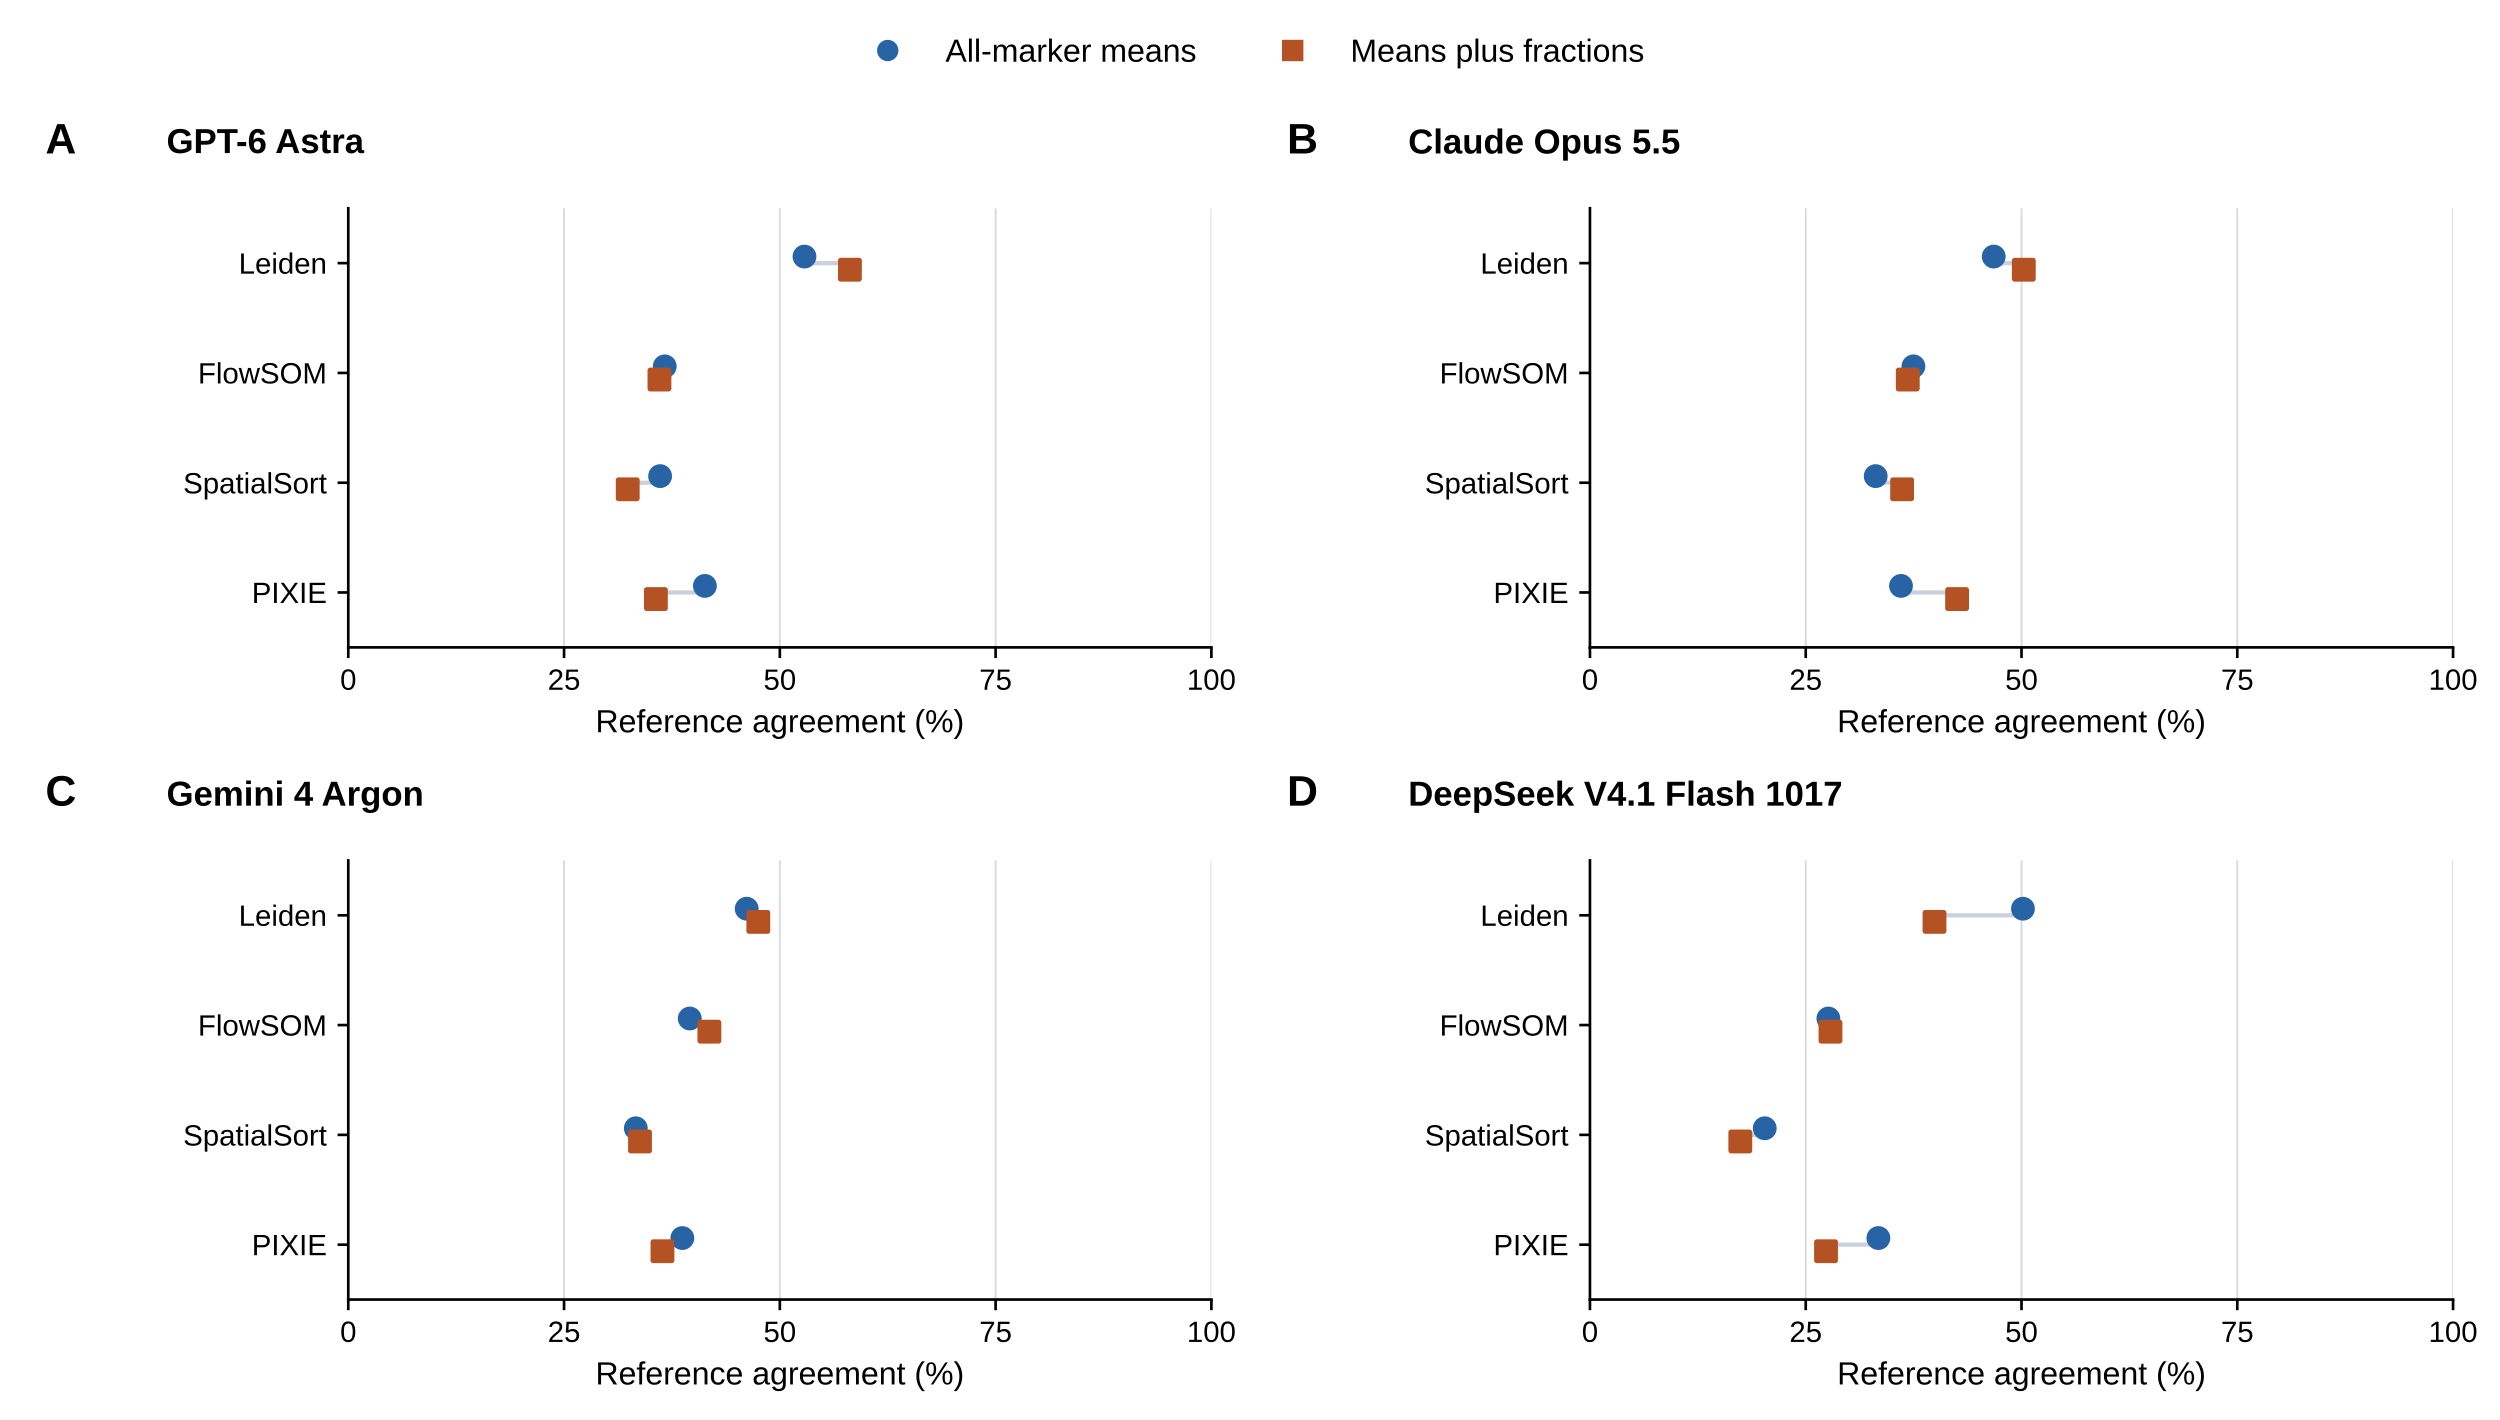
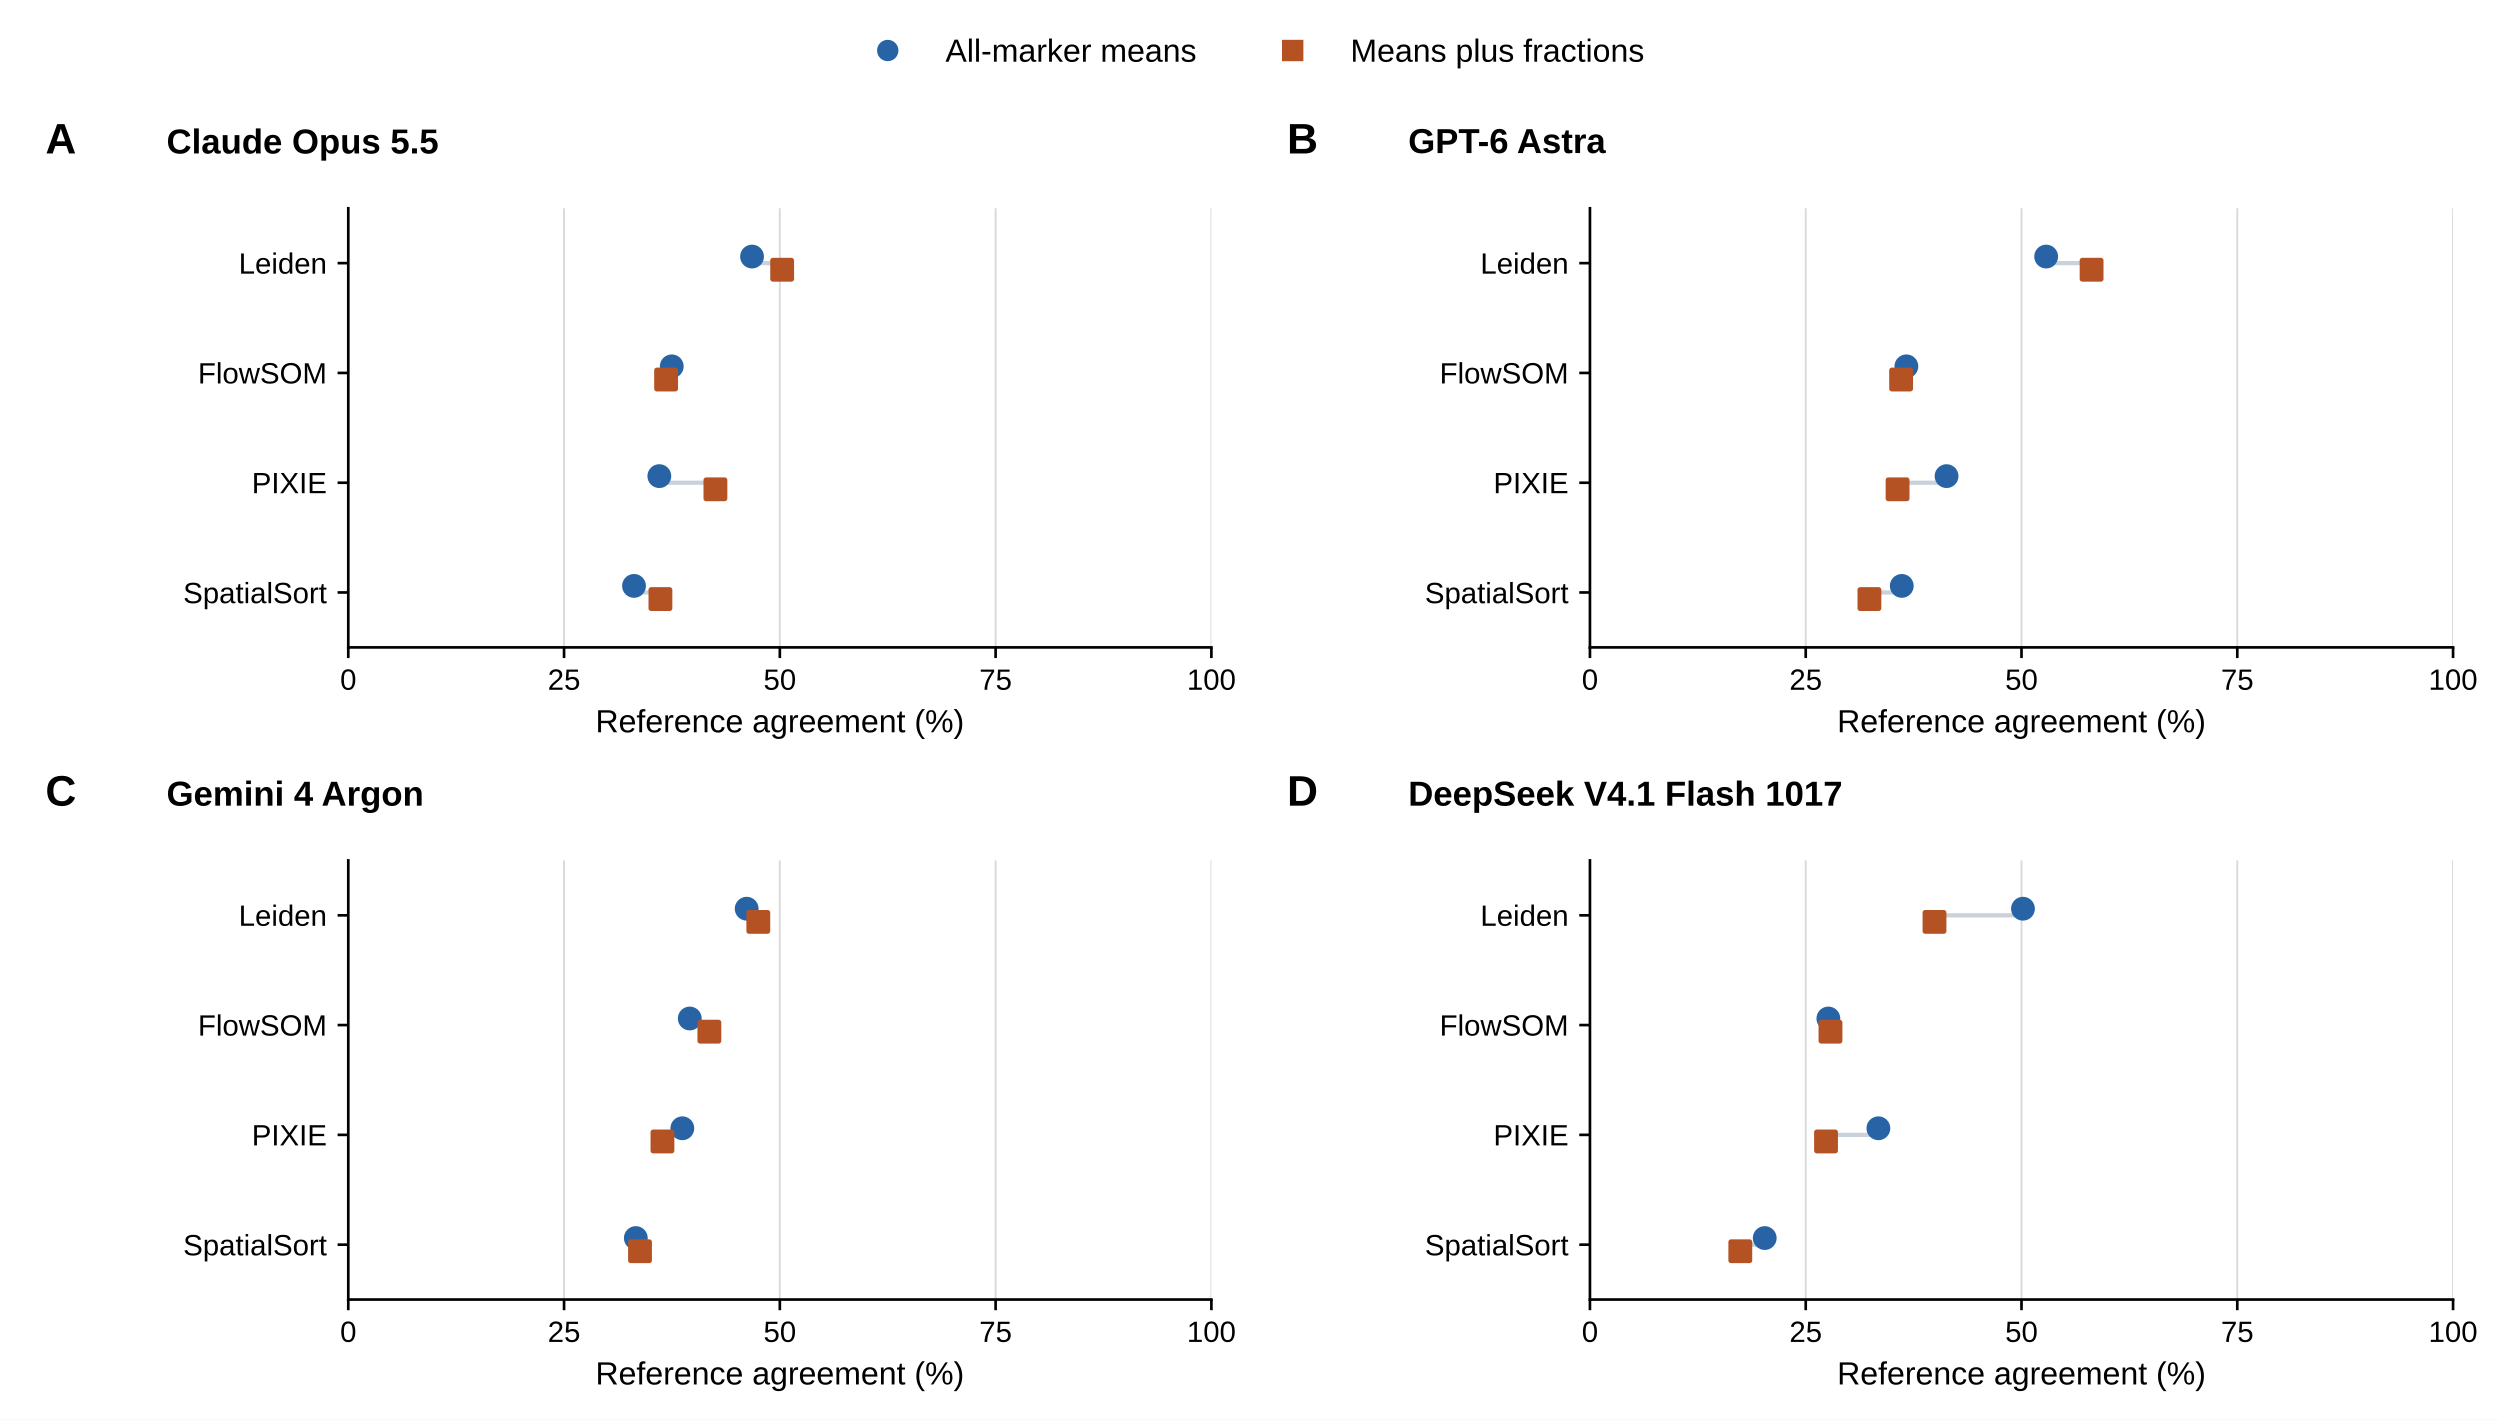
<svg xmlns="http://www.w3.org/2000/svg" xmlns:xlink="http://www.w3.org/1999/xlink" width="468pt" height="265.759pt" viewBox="0 0 468 265.759" version="1.1">
  <defs>
    <style type="text/css">*{stroke-linejoin: round; stroke-linecap: butt}</style>
  </defs>
  <g id="figure_1">
    <g id="patch_1">
      <path d="M 0 265.759  L 468 265.759  L 468 0  L 0 0  z " style="fill: #ffffff" />
    </g>
    <g id="axes_1">
      <g id="patch_2">
        <path d="M 65.197 121.191  L 226.772 121.191  L 226.772 38.986  L 65.197 38.986  z " style="fill: #ffffff" />
      </g>
      <g id="matplotlib.axis_1">
        <g id="xtick_1">
          <g id="line2d_1">
            <path d="M 65.197 121.191  L 65.197 38.986  " clip-path="url(#p08406dff45)" style="fill: none; stroke: #d9d9d9; stroke-width: 0.35; stroke-linecap: square" />
          </g>
          <g id="line2d_2">
            <defs>
              <path id="me28803f079" d="M 0 0  L 0 2  " style="stroke: #000000; stroke-width: 0.5" />
            </defs>
            <g>
              <use xlink:href="#me28803f079" x="65.197" y="121.191" style="stroke: #000000; stroke-width: 0.5" />
            </g>
          </g>
          <g id="text_1">
            <text style="font-size: 5.5px; font-family: 'Arial', 'Liberation Sans', 'DejaVu Sans', sans-serif; text-anchor: middle" x="65.197" y="129.127" transform="rotate(-0 65.19685 129.1273)">0</text>
          </g>
        </g>
        <g id="xtick_2">
          <g id="line2d_3">
            <path d="M 105.591 121.191  L 105.591 38.986  " clip-path="url(#p08406dff45)" style="fill: none; stroke: #d9d9d9; stroke-width: 0.35; stroke-linecap: square" />
          </g>
          <g id="line2d_4">
            <g>
              <use xlink:href="#me28803f079" x="105.591" y="121.191" style="stroke: #000000; stroke-width: 0.5" />
            </g>
          </g>
          <g id="text_2">
            <text style="font-size: 5.5px; font-family: 'Arial', 'Liberation Sans', 'DejaVu Sans', sans-serif; text-anchor: middle" x="105.591" y="129.127" transform="rotate(-0 105.5906 129.1273)">25</text>
          </g>
        </g>
        <g id="xtick_3">
          <g id="line2d_5">
            <path d="M 145.984 121.191  L 145.984 38.986  " clip-path="url(#p08406dff45)" style="fill: none; stroke: #d9d9d9; stroke-width: 0.35; stroke-linecap: square" />
          </g>
          <g id="line2d_6">
            <g>
              <use xlink:href="#me28803f079" x="145.984" y="121.191" style="stroke: #000000; stroke-width: 0.5" />
            </g>
          </g>
          <g id="text_3">
            <text style="font-size: 5.5px; font-family: 'Arial', 'Liberation Sans', 'DejaVu Sans', sans-serif; text-anchor: middle" x="145.984" y="129.127" transform="rotate(-0 145.9843 129.1273)">50</text>
          </g>
        </g>
        <g id="xtick_4">
          <g id="line2d_7">
            <path d="M 186.378 121.191  L 186.378 38.986  " clip-path="url(#p08406dff45)" style="fill: none; stroke: #d9d9d9; stroke-width: 0.35; stroke-linecap: square" />
          </g>
          <g id="line2d_8">
            <g>
              <use xlink:href="#me28803f079" x="186.378" y="121.191" style="stroke: #000000; stroke-width: 0.5" />
            </g>
          </g>
          <g id="text_4">
            <text style="font-size: 5.5px; font-family: 'Arial', 'Liberation Sans', 'DejaVu Sans', sans-serif; text-anchor: middle" x="186.378" y="129.127" transform="rotate(-0 186.378 129.1273)">75</text>
          </g>
        </g>
        <g id="xtick_5">
          <g id="line2d_9">
            <path d="M 226.772 121.191  L 226.772 38.986  " clip-path="url(#p08406dff45)" style="fill: none; stroke: #d9d9d9; stroke-width: 0.35; stroke-linecap: square" />
          </g>
          <g id="line2d_10">
            <g>
              <use xlink:href="#me28803f079" x="226.772" y="121.191" style="stroke: #000000; stroke-width: 0.5" />
            </g>
          </g>
          <g id="text_5">
            <text style="font-size: 5.5px; font-family: 'Arial', 'Liberation Sans', 'DejaVu Sans', sans-serif; text-anchor: middle" x="226.772" y="129.127" transform="rotate(-0 226.7717 129.1273)">100</text>
          </g>
        </g>
        <g id="text_6">
          <text style="font-size: 6px; font-family: 'Arial', 'Liberation Sans', 'DejaVu Sans', sans-serif; text-anchor: middle" x="145.984" y="137.088" transform="rotate(-0 145.9843 137.0883)">Reference agreement (%)</text>
        </g>
      </g>
      <g id="matplotlib.axis_2">
        <g id="ytick_1">
          <g id="line2d_11">
            <defs>
              <path id="m3e0531e842" d="M 0 0  L -2 0  " style="stroke: #000000; stroke-width: 0.5" />
            </defs>
            <g>
              <use xlink:href="#m3e0531e842" x="65.197" y="49.261" style="stroke: #000000; stroke-width: 0.5" />
            </g>
          </g>
          <g id="text_7">
            <text style="font-size: 5.5px; font-family: 'Arial', 'Liberation Sans', 'DejaVu Sans', sans-serif; text-anchor: end" x="61.197" y="51.23" transform="rotate(-0 61.19685 51.22982)">Leiden</text>
          </g>
        </g>
        <g id="ytick_2">
          <g id="line2d_12">
            <g>
              <use xlink:href="#m3e0531e842" x="65.197" y="69.813" style="stroke: #000000; stroke-width: 0.5" />
            </g>
          </g>
          <g id="text_8">
            <text style="font-size: 5.5px; font-family: 'Arial', 'Liberation Sans', 'DejaVu Sans', sans-serif; text-anchor: end" x="61.197" y="71.781" transform="rotate(-0 61.19685 71.781)">FlowSOM</text>
          </g>
        </g>
        <g id="ytick_3">
          <g id="line2d_13">
            <g>
              <use xlink:href="#m3e0531e842" x="65.197" y="90.364" style="stroke: #000000; stroke-width: 0.5" />
            </g>
          </g>
          <g id="text_9">
-             <text style="font-size: 5.5px; font-family: 'Arial', 'Liberation Sans', 'DejaVu Sans', sans-serif; text-anchor: end" x="61.197" y="92.366" transform="rotate(-0 61.19685 92.36569)">SpatialSort</text>
+             <text style="font-size: 5.5px; font-family: 'Arial', 'Liberation Sans', 'DejaVu Sans', sans-serif; text-anchor: end" x="61.197" y="92.332" transform="rotate(-0 61.19685 92.33218)">PIXIE</text>
          </g>
        </g>
        <g id="ytick_4">
          <g id="line2d_14">
            <g>
              <use xlink:href="#m3e0531e842" x="65.197" y="110.915" style="stroke: #000000; stroke-width: 0.5" />
            </g>
          </g>
          <g id="text_10">
-             <text style="font-size: 5.5px; font-family: 'Arial', 'Liberation Sans', 'DejaVu Sans', sans-serif; text-anchor: end" x="61.197" y="112.883" transform="rotate(-0 61.19685 112.8834)">PIXIE</text>
+             <text style="font-size: 5.5px; font-family: 'Arial', 'Liberation Sans', 'DejaVu Sans', sans-serif; text-anchor: end" x="61.197" y="112.917" transform="rotate(-0 61.19685 112.9169)">SpatialSort</text>
          </g>
        </g>
      </g>
      <g id="line2d_15">
-         <path d="M 150.599 49.261  L 159.104 49.261  " clip-path="url(#p08406dff45)" style="fill: none; stroke: #c9d2da; stroke-width: 0.8; stroke-linecap: square" />
+         <path d="M 140.784 49.261  L 146.417 49.261  " clip-path="url(#p08406dff45)" style="fill: none; stroke: #c9d2da; stroke-width: 0.8; stroke-linecap: square" />
      </g>
      <g id="line2d_16">
-         <path d="M 124.435 69.813  L 123.449 69.813  " clip-path="url(#p08406dff45)" style="fill: none; stroke: #c9d2da; stroke-width: 0.8; stroke-linecap: square" />
+         <path d="M 125.752 69.813  L 124.693 69.813  " clip-path="url(#p08406dff45)" style="fill: none; stroke: #c9d2da; stroke-width: 0.8; stroke-linecap: square" />
      </g>
      <g id="line2d_17">
-         <path d="M 123.572 90.364  L 117.512 90.364  " clip-path="url(#p08406dff45)" style="fill: none; stroke: #c9d2da; stroke-width: 0.8; stroke-linecap: square" />
+         <path d="M 123.427 90.364  L 133.925 90.364  " clip-path="url(#p08406dff45)" style="fill: none; stroke: #c9d2da; stroke-width: 0.8; stroke-linecap: square" />
      </g>
      <g id="line2d_18">
-         <path d="M 131.956 110.915  L 122.783 110.915  " clip-path="url(#p08406dff45)" style="fill: none; stroke: #c9d2da; stroke-width: 0.8; stroke-linecap: square" />
+         <path d="M 118.688 110.915  L 123.632 110.915  " clip-path="url(#p08406dff45)" style="fill: none; stroke: #c9d2da; stroke-width: 0.8; stroke-linecap: square" />
      </g>
      <g id="PathCollection_1">
        <defs>
          <path id="m60e4c827ab" d="M 0 1.732  C 0.459 1.732 0.9 1.55 1.225 1.225  C 1.55 0.9 1.732 0.459 1.732 0  C 1.732 -0.459 1.55 -0.9 1.225 -1.225  C 0.9 -1.55 0.459 -1.732 0 -1.732  C -0.459 -1.732 -0.9 -1.55 -1.225 -1.225  C -1.55 -0.9 -1.732 -0.459 -1.732 0  C -1.732 0.459 -1.55 0.9 -1.225 1.225  C -0.9 1.55 -0.459 1.732 0 1.732  z " style="stroke: #2864a5" />
        </defs>
        <g clip-path="url(#p08406dff45)">
-           <use xlink:href="#m60e4c827ab" x="150.599" y="48.028" style="fill: #2864a5; stroke: #2864a5" />
-           <use xlink:href="#m60e4c827ab" x="124.435" y="68.58" style="fill: #2864a5; stroke: #2864a5" />
-           <use xlink:href="#m60e4c827ab" x="123.572" y="89.131" style="fill: #2864a5; stroke: #2864a5" />
-           <use xlink:href="#m60e4c827ab" x="131.956" y="109.682" style="fill: #2864a5; stroke: #2864a5" />
+           <use xlink:href="#m60e4c827ab" x="140.784" y="48.028" style="fill: #2864a5; stroke: #2864a5" />
+           <use xlink:href="#m60e4c827ab" x="125.752" y="68.58" style="fill: #2864a5; stroke: #2864a5" />
+           <use xlink:href="#m60e4c827ab" x="123.427" y="89.131" style="fill: #2864a5; stroke: #2864a5" />
+           <use xlink:href="#m60e4c827ab" x="118.688" y="109.682" style="fill: #2864a5; stroke: #2864a5" />
        </g>
      </g>
      <g id="PathCollection_2">
        <defs>
          <path id="me66d0b2a91" d="M -1.732 1.732  L 1.732 1.732  L 1.732 -1.732  L -1.732 -1.732  z " style="stroke: #b55224" />
        </defs>
        <g clip-path="url(#p08406dff45)">
-           <use xlink:href="#me66d0b2a91" x="159.104" y="50.494" style="fill: #b55224; stroke: #b55224" />
-           <use xlink:href="#me66d0b2a91" x="123.449" y="71.046" style="fill: #b55224; stroke: #b55224" />
-           <use xlink:href="#me66d0b2a91" x="117.512" y="91.597" style="fill: #b55224; stroke: #b55224" />
-           <use xlink:href="#me66d0b2a91" x="122.783" y="112.148" style="fill: #b55224; stroke: #b55224" />
+           <use xlink:href="#me66d0b2a91" x="146.417" y="50.494" style="fill: #b55224; stroke: #b55224" />
+           <use xlink:href="#me66d0b2a91" x="124.693" y="71.046" style="fill: #b55224; stroke: #b55224" />
+           <use xlink:href="#me66d0b2a91" x="133.925" y="91.597" style="fill: #b55224; stroke: #b55224" />
+           <use xlink:href="#me66d0b2a91" x="123.632" y="112.148" style="fill: #b55224; stroke: #b55224" />
        </g>
      </g>
      <g id="patch_3">
        <path d="M 65.197 121.191  L 65.197 38.986  " style="fill: none; stroke: #000000; stroke-width: 0.5; stroke-linejoin: miter; stroke-linecap: square" />
      </g>
      <g id="patch_4">
        <path d="M 65.197 121.191  L 226.772 121.191  " style="fill: none; stroke: #000000; stroke-width: 0.5; stroke-linejoin: miter; stroke-linecap: square" />
      </g>
    </g>
    <g id="axes_2">
      <g id="patch_5">
        <path d="M 297.638 121.191  L 459.213 121.191  L 459.213 38.986  L 297.638 38.986  z " style="fill: #ffffff" />
      </g>
      <g id="matplotlib.axis_3">
        <g id="xtick_6">
          <g id="line2d_19">
            <path d="M 297.638 121.191  L 297.638 38.986  " clip-path="url(#p1a75ef0820)" style="fill: none; stroke: #d9d9d9; stroke-width: 0.35; stroke-linecap: square" />
          </g>
          <g id="line2d_20">
            <g>
              <use xlink:href="#me28803f079" x="297.638" y="121.191" style="stroke: #000000; stroke-width: 0.5" />
            </g>
          </g>
          <g id="text_11">
            <text style="font-size: 5.5px; font-family: 'Arial', 'Liberation Sans', 'DejaVu Sans', sans-serif; text-anchor: middle" x="297.638" y="129.127" transform="rotate(-0 297.6378 129.1273)">0</text>
          </g>
        </g>
        <g id="xtick_7">
          <g id="line2d_21">
            <path d="M 338.031 121.191  L 338.031 38.986  " clip-path="url(#p1a75ef0820)" style="fill: none; stroke: #d9d9d9; stroke-width: 0.35; stroke-linecap: square" />
          </g>
          <g id="line2d_22">
            <g>
              <use xlink:href="#me28803f079" x="338.031" y="121.191" style="stroke: #000000; stroke-width: 0.5" />
            </g>
          </g>
          <g id="text_12">
            <text style="font-size: 5.5px; font-family: 'Arial', 'Liberation Sans', 'DejaVu Sans', sans-serif; text-anchor: middle" x="338.031" y="129.127" transform="rotate(-0 338.0315 129.1273)">25</text>
          </g>
        </g>
        <g id="xtick_8">
          <g id="line2d_23">
            <path d="M 378.425 121.191  L 378.425 38.986  " clip-path="url(#p1a75ef0820)" style="fill: none; stroke: #d9d9d9; stroke-width: 0.35; stroke-linecap: square" />
          </g>
          <g id="line2d_24">
            <g>
              <use xlink:href="#me28803f079" x="378.425" y="121.191" style="stroke: #000000; stroke-width: 0.5" />
            </g>
          </g>
          <g id="text_13">
            <text style="font-size: 5.5px; font-family: 'Arial', 'Liberation Sans', 'DejaVu Sans', sans-serif; text-anchor: middle" x="378.425" y="129.127" transform="rotate(-0 378.4252 129.1273)">50</text>
          </g>
        </g>
        <g id="xtick_9">
          <g id="line2d_25">
            <path d="M 418.819 121.191  L 418.819 38.986  " clip-path="url(#p1a75ef0820)" style="fill: none; stroke: #d9d9d9; stroke-width: 0.35; stroke-linecap: square" />
          </g>
          <g id="line2d_26">
            <g>
              <use xlink:href="#me28803f079" x="418.819" y="121.191" style="stroke: #000000; stroke-width: 0.5" />
            </g>
          </g>
          <g id="text_14">
            <text style="font-size: 5.5px; font-family: 'Arial', 'Liberation Sans', 'DejaVu Sans', sans-serif; text-anchor: middle" x="418.819" y="129.127" transform="rotate(-0 418.8189 129.1273)">75</text>
          </g>
        </g>
        <g id="xtick_10">
          <g id="line2d_27">
            <path d="M 459.213 121.191  L 459.213 38.986  " clip-path="url(#p1a75ef0820)" style="fill: none; stroke: #d9d9d9; stroke-width: 0.35; stroke-linecap: square" />
          </g>
          <g id="line2d_28">
            <g>
              <use xlink:href="#me28803f079" x="459.213" y="121.191" style="stroke: #000000; stroke-width: 0.5" />
            </g>
          </g>
          <g id="text_15">
            <text style="font-size: 5.5px; font-family: 'Arial', 'Liberation Sans', 'DejaVu Sans', sans-serif; text-anchor: middle" x="459.213" y="129.127" transform="rotate(-0 459.2126 129.1273)">100</text>
          </g>
        </g>
        <g id="text_16">
          <text style="font-size: 6px; font-family: 'Arial', 'Liberation Sans', 'DejaVu Sans', sans-serif; text-anchor: middle" x="378.425" y="137.088" transform="rotate(-0 378.4252 137.0883)">Reference agreement (%)</text>
        </g>
      </g>
      <g id="matplotlib.axis_4">
        <g id="ytick_5">
          <g id="line2d_29">
            <g>
              <use xlink:href="#m3e0531e842" x="297.638" y="49.261" style="stroke: #000000; stroke-width: 0.5" />
            </g>
          </g>
          <g id="text_17">
            <text style="font-size: 5.5px; font-family: 'Arial', 'Liberation Sans', 'DejaVu Sans', sans-serif; text-anchor: end" x="293.638" y="51.23" transform="rotate(-0 293.6378 51.22982)">Leiden</text>
          </g>
        </g>
        <g id="ytick_6">
          <g id="line2d_30">
            <g>
              <use xlink:href="#m3e0531e842" x="297.638" y="69.813" style="stroke: #000000; stroke-width: 0.5" />
            </g>
          </g>
          <g id="text_18">
            <text style="font-size: 5.5px; font-family: 'Arial', 'Liberation Sans', 'DejaVu Sans', sans-serif; text-anchor: end" x="293.638" y="71.781" transform="rotate(-0 293.6378 71.781)">FlowSOM</text>
          </g>
        </g>
        <g id="ytick_7">
          <g id="line2d_31">
            <g>
              <use xlink:href="#m3e0531e842" x="297.638" y="90.364" style="stroke: #000000; stroke-width: 0.5" />
            </g>
          </g>
          <g id="text_19">
-             <text style="font-size: 5.5px; font-family: 'Arial', 'Liberation Sans', 'DejaVu Sans', sans-serif; text-anchor: end" x="293.638" y="92.366" transform="rotate(-0 293.6378 92.36569)">SpatialSort</text>
+             <text style="font-size: 5.5px; font-family: 'Arial', 'Liberation Sans', 'DejaVu Sans', sans-serif; text-anchor: end" x="293.638" y="92.332" transform="rotate(-0 293.6378 92.33218)">PIXIE</text>
          </g>
        </g>
        <g id="ytick_8">
          <g id="line2d_32">
            <g>
              <use xlink:href="#m3e0531e842" x="297.638" y="110.915" style="stroke: #000000; stroke-width: 0.5" />
            </g>
          </g>
          <g id="text_20">
-             <text style="font-size: 5.5px; font-family: 'Arial', 'Liberation Sans', 'DejaVu Sans', sans-serif; text-anchor: end" x="293.638" y="112.883" transform="rotate(-0 293.6378 112.8834)">PIXIE</text>
+             <text style="font-size: 5.5px; font-family: 'Arial', 'Liberation Sans', 'DejaVu Sans', sans-serif; text-anchor: end" x="293.638" y="112.917" transform="rotate(-0 293.6378 112.9169)">SpatialSort</text>
          </g>
        </g>
      </g>
      <g id="line2d_33">
-         <path d="M 373.225 49.261  L 378.858 49.261  " clip-path="url(#p1a75ef0820)" style="fill: none; stroke: #c9d2da; stroke-width: 0.8; stroke-linecap: square" />
+         <path d="M 383.04 49.261  L 391.545 49.261  " clip-path="url(#p1a75ef0820)" style="fill: none; stroke: #c9d2da; stroke-width: 0.8; stroke-linecap: square" />
      </g>
      <g id="line2d_34">
-         <path d="M 358.193 69.813  L 357.134 69.813  " clip-path="url(#p1a75ef0820)" style="fill: none; stroke: #c9d2da; stroke-width: 0.8; stroke-linecap: square" />
+         <path d="M 356.876 69.813  L 355.89 69.813  " clip-path="url(#p1a75ef0820)" style="fill: none; stroke: #c9d2da; stroke-width: 0.8; stroke-linecap: square" />
      </g>
      <g id="line2d_35">
-         <path d="M 351.129 90.364  L 356.073 90.364  " clip-path="url(#p1a75ef0820)" style="fill: none; stroke: #c9d2da; stroke-width: 0.8; stroke-linecap: square" />
+         <path d="M 364.397 90.364  L 355.224 90.364  " clip-path="url(#p1a75ef0820)" style="fill: none; stroke: #c9d2da; stroke-width: 0.8; stroke-linecap: square" />
      </g>
      <g id="line2d_36">
-         <path d="M 355.868 110.915  L 366.366 110.915  " clip-path="url(#p1a75ef0820)" style="fill: none; stroke: #c9d2da; stroke-width: 0.8; stroke-linecap: square" />
+         <path d="M 356.013 110.915  L 349.953 110.915  " clip-path="url(#p1a75ef0820)" style="fill: none; stroke: #c9d2da; stroke-width: 0.8; stroke-linecap: square" />
      </g>
      <g id="PathCollection_3">
        <g clip-path="url(#p1a75ef0820)">
-           <use xlink:href="#m60e4c827ab" x="373.225" y="48.028" style="fill: #2864a5; stroke: #2864a5" />
-           <use xlink:href="#m60e4c827ab" x="358.193" y="68.58" style="fill: #2864a5; stroke: #2864a5" />
-           <use xlink:href="#m60e4c827ab" x="351.129" y="89.131" style="fill: #2864a5; stroke: #2864a5" />
-           <use xlink:href="#m60e4c827ab" x="355.868" y="109.682" style="fill: #2864a5; stroke: #2864a5" />
+           <use xlink:href="#m60e4c827ab" x="383.04" y="48.028" style="fill: #2864a5; stroke: #2864a5" />
+           <use xlink:href="#m60e4c827ab" x="356.876" y="68.58" style="fill: #2864a5; stroke: #2864a5" />
+           <use xlink:href="#m60e4c827ab" x="364.397" y="89.131" style="fill: #2864a5; stroke: #2864a5" />
+           <use xlink:href="#m60e4c827ab" x="356.013" y="109.682" style="fill: #2864a5; stroke: #2864a5" />
        </g>
      </g>
      <g id="PathCollection_4">
        <g clip-path="url(#p1a75ef0820)">
-           <use xlink:href="#me66d0b2a91" x="378.858" y="50.494" style="fill: #b55224; stroke: #b55224" />
-           <use xlink:href="#me66d0b2a91" x="357.134" y="71.046" style="fill: #b55224; stroke: #b55224" />
-           <use xlink:href="#me66d0b2a91" x="356.073" y="91.597" style="fill: #b55224; stroke: #b55224" />
-           <use xlink:href="#me66d0b2a91" x="366.366" y="112.148" style="fill: #b55224; stroke: #b55224" />
+           <use xlink:href="#me66d0b2a91" x="391.545" y="50.494" style="fill: #b55224; stroke: #b55224" />
+           <use xlink:href="#me66d0b2a91" x="355.89" y="71.046" style="fill: #b55224; stroke: #b55224" />
+           <use xlink:href="#me66d0b2a91" x="355.224" y="91.597" style="fill: #b55224; stroke: #b55224" />
+           <use xlink:href="#me66d0b2a91" x="349.953" y="112.148" style="fill: #b55224; stroke: #b55224" />
        </g>
      </g>
      <g id="patch_6">
        <path d="M 297.638 121.191  L 297.638 38.986  " style="fill: none; stroke: #000000; stroke-width: 0.5; stroke-linejoin: miter; stroke-linecap: square" />
      </g>
      <g id="patch_7">
        <path d="M 297.638 121.191  L 459.213 121.191  " style="fill: none; stroke: #000000; stroke-width: 0.5; stroke-linejoin: miter; stroke-linecap: square" />
      </g>
    </g>
    <g id="axes_3">
      <g id="patch_8">
        <path d="M 65.197 243.274  L 226.772 243.274  L 226.772 161.069  L 65.197 161.069  z " style="fill: #ffffff" />
      </g>
      <g id="matplotlib.axis_5">
        <g id="xtick_11">
          <g id="line2d_37">
            <path d="M 65.197 243.274  L 65.197 161.069  " clip-path="url(#p41fba1d2f9)" style="fill: none; stroke: #d9d9d9; stroke-width: 0.35; stroke-linecap: square" />
          </g>
          <g id="line2d_38">
            <g>
              <use xlink:href="#me28803f079" x="65.197" y="243.274" style="stroke: #000000; stroke-width: 0.5" />
            </g>
          </g>
          <g id="text_21">
            <text style="font-size: 5.5px; font-family: 'Arial', 'Liberation Sans', 'DejaVu Sans', sans-serif; text-anchor: middle" x="65.197" y="251.211" transform="rotate(-0 65.19685 251.2108)">0</text>
          </g>
        </g>
        <g id="xtick_12">
          <g id="line2d_39">
            <path d="M 105.591 243.274  L 105.591 161.069  " clip-path="url(#p41fba1d2f9)" style="fill: none; stroke: #d9d9d9; stroke-width: 0.35; stroke-linecap: square" />
          </g>
          <g id="line2d_40">
            <g>
              <use xlink:href="#me28803f079" x="105.591" y="243.274" style="stroke: #000000; stroke-width: 0.5" />
            </g>
          </g>
          <g id="text_22">
            <text style="font-size: 5.5px; font-family: 'Arial', 'Liberation Sans', 'DejaVu Sans', sans-serif; text-anchor: middle" x="105.591" y="251.211" transform="rotate(-0 105.5906 251.2108)">25</text>
          </g>
        </g>
        <g id="xtick_13">
          <g id="line2d_41">
            <path d="M 145.984 243.274  L 145.984 161.069  " clip-path="url(#p41fba1d2f9)" style="fill: none; stroke: #d9d9d9; stroke-width: 0.35; stroke-linecap: square" />
          </g>
          <g id="line2d_42">
            <g>
              <use xlink:href="#me28803f079" x="145.984" y="243.274" style="stroke: #000000; stroke-width: 0.5" />
            </g>
          </g>
          <g id="text_23">
            <text style="font-size: 5.5px; font-family: 'Arial', 'Liberation Sans', 'DejaVu Sans', sans-serif; text-anchor: middle" x="145.984" y="251.211" transform="rotate(-0 145.9843 251.2108)">50</text>
          </g>
        </g>
        <g id="xtick_14">
          <g id="line2d_43">
            <path d="M 186.378 243.274  L 186.378 161.069  " clip-path="url(#p41fba1d2f9)" style="fill: none; stroke: #d9d9d9; stroke-width: 0.35; stroke-linecap: square" />
          </g>
          <g id="line2d_44">
            <g>
              <use xlink:href="#me28803f079" x="186.378" y="243.274" style="stroke: #000000; stroke-width: 0.5" />
            </g>
          </g>
          <g id="text_24">
            <text style="font-size: 5.5px; font-family: 'Arial', 'Liberation Sans', 'DejaVu Sans', sans-serif; text-anchor: middle" x="186.378" y="251.211" transform="rotate(-0 186.378 251.2108)">75</text>
          </g>
        </g>
        <g id="xtick_15">
          <g id="line2d_45">
            <path d="M 226.772 243.274  L 226.772 161.069  " clip-path="url(#p41fba1d2f9)" style="fill: none; stroke: #d9d9d9; stroke-width: 0.35; stroke-linecap: square" />
          </g>
          <g id="line2d_46">
            <g>
              <use xlink:href="#me28803f079" x="226.772" y="243.274" style="stroke: #000000; stroke-width: 0.5" />
            </g>
          </g>
          <g id="text_25">
            <text style="font-size: 5.5px; font-family: 'Arial', 'Liberation Sans', 'DejaVu Sans', sans-serif; text-anchor: middle" x="226.772" y="251.211" transform="rotate(-0 226.7717 251.2108)">100</text>
          </g>
        </g>
        <g id="text_26">
          <text style="font-size: 6px; font-family: 'Arial', 'Liberation Sans', 'DejaVu Sans', sans-serif; text-anchor: middle" x="145.984" y="259.172" transform="rotate(-0 145.9843 259.1718)">Reference agreement (%)</text>
        </g>
      </g>
      <g id="matplotlib.axis_6">
        <g id="ytick_9">
          <g id="line2d_47">
            <g>
              <use xlink:href="#m3e0531e842" x="65.197" y="171.345" style="stroke: #000000; stroke-width: 0.5" />
            </g>
          </g>
          <g id="text_27">
            <text style="font-size: 5.5px; font-family: 'Arial', 'Liberation Sans', 'DejaVu Sans', sans-serif; text-anchor: end" x="61.197" y="173.313" transform="rotate(-0 61.19685 173.3133)">Leiden</text>
          </g>
        </g>
        <g id="ytick_10">
          <g id="line2d_48">
            <g>
              <use xlink:href="#m3e0531e842" x="65.197" y="191.896" style="stroke: #000000; stroke-width: 0.5" />
            </g>
          </g>
          <g id="text_28">
            <text style="font-size: 5.5px; font-family: 'Arial', 'Liberation Sans', 'DejaVu Sans', sans-serif; text-anchor: end" x="61.197" y="193.864" transform="rotate(-0 61.19685 193.8645)">FlowSOM</text>
          </g>
        </g>
        <g id="ytick_11">
          <g id="line2d_49">
            <g>
              <use xlink:href="#m3e0531e842" x="65.197" y="212.447" style="stroke: #000000; stroke-width: 0.5" />
            </g>
          </g>
          <g id="text_29">
-             <text style="font-size: 5.5px; font-family: 'Arial', 'Liberation Sans', 'DejaVu Sans', sans-serif; text-anchor: end" x="61.197" y="214.449" transform="rotate(-0 61.19685 214.4492)">SpatialSort</text>
+             <text style="font-size: 5.5px; font-family: 'Arial', 'Liberation Sans', 'DejaVu Sans', sans-serif; text-anchor: end" x="61.197" y="214.416" transform="rotate(-0 61.19685 214.4157)">PIXIE</text>
          </g>
        </g>
        <g id="ytick_12">
          <g id="line2d_50">
            <g>
              <use xlink:href="#m3e0531e842" x="65.197" y="232.998" style="stroke: #000000; stroke-width: 0.5" />
            </g>
          </g>
          <g id="text_30">
-             <text style="font-size: 5.5px; font-family: 'Arial', 'Liberation Sans', 'DejaVu Sans', sans-serif; text-anchor: end" x="61.197" y="234.967" transform="rotate(-0 61.19685 234.9668)">PIXIE</text>
+             <text style="font-size: 5.5px; font-family: 'Arial', 'Liberation Sans', 'DejaVu Sans', sans-serif; text-anchor: end" x="61.197" y="235" transform="rotate(-0 61.19685 235.0003)">SpatialSort</text>
          </g>
        </g>
      </g>
      <g id="line2d_51">
        <path d="M 139.778 171.345  L 141.955 171.345  " clip-path="url(#p41fba1d2f9)" style="fill: none; stroke: #c9d2da; stroke-width: 0.8; stroke-linecap: square" />
      </g>
      <g id="line2d_52">
        <path d="M 129.124 191.896  L 132.795 191.896  " clip-path="url(#p41fba1d2f9)" style="fill: none; stroke: #c9d2da; stroke-width: 0.8; stroke-linecap: square" />
      </g>
      <g id="line2d_53">
-         <path d="M 119.024 212.447  L 119.81 212.447  " clip-path="url(#p41fba1d2f9)" style="fill: none; stroke: #c9d2da; stroke-width: 0.8; stroke-linecap: square" />
+         <path d="M 127.733 212.447  L 124.011 212.447  " clip-path="url(#p41fba1d2f9)" style="fill: none; stroke: #c9d2da; stroke-width: 0.8; stroke-linecap: square" />
      </g>
      <g id="line2d_54">
-         <path d="M 127.733 232.998  L 124.011 232.998  " clip-path="url(#p41fba1d2f9)" style="fill: none; stroke: #c9d2da; stroke-width: 0.8; stroke-linecap: square" />
+         <path d="M 119.024 232.998  L 119.81 232.998  " clip-path="url(#p41fba1d2f9)" style="fill: none; stroke: #c9d2da; stroke-width: 0.8; stroke-linecap: square" />
      </g>
      <g id="PathCollection_5">
        <g clip-path="url(#p41fba1d2f9)">
          <use xlink:href="#m60e4c827ab" x="139.778" y="170.112" style="fill: #2864a5; stroke: #2864a5" />
          <use xlink:href="#m60e4c827ab" x="129.124" y="190.663" style="fill: #2864a5; stroke: #2864a5" />
-           <use xlink:href="#m60e4c827ab" x="119.024" y="211.214" style="fill: #2864a5; stroke: #2864a5" />
-           <use xlink:href="#m60e4c827ab" x="127.733" y="231.765" style="fill: #2864a5; stroke: #2864a5" />
+           <use xlink:href="#m60e4c827ab" x="127.733" y="211.214" style="fill: #2864a5; stroke: #2864a5" />
+           <use xlink:href="#m60e4c827ab" x="119.024" y="231.765" style="fill: #2864a5; stroke: #2864a5" />
        </g>
      </g>
      <g id="PathCollection_6">
        <g clip-path="url(#p41fba1d2f9)">
          <use xlink:href="#me66d0b2a91" x="141.955" y="172.578" style="fill: #b55224; stroke: #b55224" />
          <use xlink:href="#me66d0b2a91" x="132.795" y="193.129" style="fill: #b55224; stroke: #b55224" />
-           <use xlink:href="#me66d0b2a91" x="119.81" y="213.68" style="fill: #b55224; stroke: #b55224" />
-           <use xlink:href="#me66d0b2a91" x="124.011" y="234.232" style="fill: #b55224; stroke: #b55224" />
+           <use xlink:href="#me66d0b2a91" x="124.011" y="213.68" style="fill: #b55224; stroke: #b55224" />
+           <use xlink:href="#me66d0b2a91" x="119.81" y="234.232" style="fill: #b55224; stroke: #b55224" />
        </g>
      </g>
      <g id="patch_9">
        <path d="M 65.197 243.274  L 65.197 161.069  " style="fill: none; stroke: #000000; stroke-width: 0.5; stroke-linejoin: miter; stroke-linecap: square" />
      </g>
      <g id="patch_10">
        <path d="M 65.197 243.274  L 226.772 243.274  " style="fill: none; stroke: #000000; stroke-width: 0.5; stroke-linejoin: miter; stroke-linecap: square" />
      </g>
    </g>
    <g id="axes_4">
      <g id="patch_11">
        <path d="M 297.638 243.274  L 459.213 243.274  L 459.213 161.069  L 297.638 161.069  z " style="fill: #ffffff" />
      </g>
      <g id="matplotlib.axis_7">
        <g id="xtick_16">
          <g id="line2d_55">
            <path d="M 297.638 243.274  L 297.638 161.069  " clip-path="url(#p82deb4166f)" style="fill: none; stroke: #d9d9d9; stroke-width: 0.35; stroke-linecap: square" />
          </g>
          <g id="line2d_56">
            <g>
              <use xlink:href="#me28803f079" x="297.638" y="243.274" style="stroke: #000000; stroke-width: 0.5" />
            </g>
          </g>
          <g id="text_31">
            <text style="font-size: 5.5px; font-family: 'Arial', 'Liberation Sans', 'DejaVu Sans', sans-serif; text-anchor: middle" x="297.638" y="251.211" transform="rotate(-0 297.6378 251.2108)">0</text>
          </g>
        </g>
        <g id="xtick_17">
          <g id="line2d_57">
            <path d="M 338.031 243.274  L 338.031 161.069  " clip-path="url(#p82deb4166f)" style="fill: none; stroke: #d9d9d9; stroke-width: 0.35; stroke-linecap: square" />
          </g>
          <g id="line2d_58">
            <g>
              <use xlink:href="#me28803f079" x="338.031" y="243.274" style="stroke: #000000; stroke-width: 0.5" />
            </g>
          </g>
          <g id="text_32">
            <text style="font-size: 5.5px; font-family: 'Arial', 'Liberation Sans', 'DejaVu Sans', sans-serif; text-anchor: middle" x="338.031" y="251.211" transform="rotate(-0 338.0315 251.2108)">25</text>
          </g>
        </g>
        <g id="xtick_18">
          <g id="line2d_59">
            <path d="M 378.425 243.274  L 378.425 161.069  " clip-path="url(#p82deb4166f)" style="fill: none; stroke: #d9d9d9; stroke-width: 0.35; stroke-linecap: square" />
          </g>
          <g id="line2d_60">
            <g>
              <use xlink:href="#me28803f079" x="378.425" y="243.274" style="stroke: #000000; stroke-width: 0.5" />
            </g>
          </g>
          <g id="text_33">
            <text style="font-size: 5.5px; font-family: 'Arial', 'Liberation Sans', 'DejaVu Sans', sans-serif; text-anchor: middle" x="378.425" y="251.211" transform="rotate(-0 378.4252 251.2108)">50</text>
          </g>
        </g>
        <g id="xtick_19">
          <g id="line2d_61">
            <path d="M 418.819 243.274  L 418.819 161.069  " clip-path="url(#p82deb4166f)" style="fill: none; stroke: #d9d9d9; stroke-width: 0.35; stroke-linecap: square" />
          </g>
          <g id="line2d_62">
            <g>
              <use xlink:href="#me28803f079" x="418.819" y="243.274" style="stroke: #000000; stroke-width: 0.5" />
            </g>
          </g>
          <g id="text_34">
            <text style="font-size: 5.5px; font-family: 'Arial', 'Liberation Sans', 'DejaVu Sans', sans-serif; text-anchor: middle" x="418.819" y="251.211" transform="rotate(-0 418.8189 251.2108)">75</text>
          </g>
        </g>
        <g id="xtick_20">
          <g id="line2d_63">
            <path d="M 459.213 243.274  L 459.213 161.069  " clip-path="url(#p82deb4166f)" style="fill: none; stroke: #d9d9d9; stroke-width: 0.35; stroke-linecap: square" />
          </g>
          <g id="line2d_64">
            <g>
              <use xlink:href="#me28803f079" x="459.213" y="243.274" style="stroke: #000000; stroke-width: 0.5" />
            </g>
          </g>
          <g id="text_35">
            <text style="font-size: 5.5px; font-family: 'Arial', 'Liberation Sans', 'DejaVu Sans', sans-serif; text-anchor: middle" x="459.213" y="251.211" transform="rotate(-0 459.2126 251.2108)">100</text>
          </g>
        </g>
        <g id="text_36">
          <text style="font-size: 6px; font-family: 'Arial', 'Liberation Sans', 'DejaVu Sans', sans-serif; text-anchor: middle" x="378.425" y="259.172" transform="rotate(-0 378.4252 259.1718)">Reference agreement (%)</text>
        </g>
      </g>
      <g id="matplotlib.axis_8">
        <g id="ytick_13">
          <g id="line2d_65">
            <g>
              <use xlink:href="#m3e0531e842" x="297.638" y="171.345" style="stroke: #000000; stroke-width: 0.5" />
            </g>
          </g>
          <g id="text_37">
            <text style="font-size: 5.5px; font-family: 'Arial', 'Liberation Sans', 'DejaVu Sans', sans-serif; text-anchor: end" x="293.638" y="173.313" transform="rotate(-0 293.6378 173.3133)">Leiden</text>
          </g>
        </g>
        <g id="ytick_14">
          <g id="line2d_66">
            <g>
              <use xlink:href="#m3e0531e842" x="297.638" y="191.896" style="stroke: #000000; stroke-width: 0.5" />
            </g>
          </g>
          <g id="text_38">
            <text style="font-size: 5.5px; font-family: 'Arial', 'Liberation Sans', 'DejaVu Sans', sans-serif; text-anchor: end" x="293.638" y="193.864" transform="rotate(-0 293.6378 193.8645)">FlowSOM</text>
          </g>
        </g>
        <g id="ytick_15">
          <g id="line2d_67">
            <g>
              <use xlink:href="#m3e0531e842" x="297.638" y="212.447" style="stroke: #000000; stroke-width: 0.5" />
            </g>
          </g>
          <g id="text_39">
-             <text style="font-size: 5.5px; font-family: 'Arial', 'Liberation Sans', 'DejaVu Sans', sans-serif; text-anchor: end" x="293.638" y="214.449" transform="rotate(-0 293.6378 214.4492)">SpatialSort</text>
+             <text style="font-size: 5.5px; font-family: 'Arial', 'Liberation Sans', 'DejaVu Sans', sans-serif; text-anchor: end" x="293.638" y="214.416" transform="rotate(-0 293.6378 214.4157)">PIXIE</text>
          </g>
        </g>
        <g id="ytick_16">
          <g id="line2d_68">
            <g>
              <use xlink:href="#m3e0531e842" x="297.638" y="232.998" style="stroke: #000000; stroke-width: 0.5" />
            </g>
          </g>
          <g id="text_40">
-             <text style="font-size: 5.5px; font-family: 'Arial', 'Liberation Sans', 'DejaVu Sans', sans-serif; text-anchor: end" x="293.638" y="234.967" transform="rotate(-0 293.6378 234.9668)">PIXIE</text>
+             <text style="font-size: 5.5px; font-family: 'Arial', 'Liberation Sans', 'DejaVu Sans', sans-serif; text-anchor: end" x="293.638" y="235" transform="rotate(-0 293.6378 235.0003)">SpatialSort</text>
          </g>
        </g>
      </g>
      <g id="line2d_69">
        <path d="M 378.699 171.345  L 362.136 171.345  " clip-path="url(#p82deb4166f)" style="fill: none; stroke: #c9d2da; stroke-width: 0.8; stroke-linecap: square" />
      </g>
      <g id="line2d_70">
        <path d="M 342.27 191.896  L 342.665 191.896  " clip-path="url(#p82deb4166f)" style="fill: none; stroke: #c9d2da; stroke-width: 0.8; stroke-linecap: square" />
      </g>
      <g id="line2d_71">
-         <path d="M 330.357 212.447  L 325.785 212.447  " clip-path="url(#p82deb4166f)" style="fill: none; stroke: #c9d2da; stroke-width: 0.8; stroke-linecap: square" />
+         <path d="M 351.634 212.447  L 341.832 212.447  " clip-path="url(#p82deb4166f)" style="fill: none; stroke: #c9d2da; stroke-width: 0.8; stroke-linecap: square" />
      </g>
      <g id="line2d_72">
-         <path d="M 351.634 232.998  L 341.832 232.998  " clip-path="url(#p82deb4166f)" style="fill: none; stroke: #c9d2da; stroke-width: 0.8; stroke-linecap: square" />
+         <path d="M 330.357 232.998  L 325.785 232.998  " clip-path="url(#p82deb4166f)" style="fill: none; stroke: #c9d2da; stroke-width: 0.8; stroke-linecap: square" />
      </g>
      <g id="PathCollection_7">
        <g clip-path="url(#p82deb4166f)">
          <use xlink:href="#m60e4c827ab" x="378.699" y="170.112" style="fill: #2864a5; stroke: #2864a5" />
          <use xlink:href="#m60e4c827ab" x="342.27" y="190.663" style="fill: #2864a5; stroke: #2864a5" />
-           <use xlink:href="#m60e4c827ab" x="330.357" y="211.214" style="fill: #2864a5; stroke: #2864a5" />
-           <use xlink:href="#m60e4c827ab" x="351.634" y="231.765" style="fill: #2864a5; stroke: #2864a5" />
+           <use xlink:href="#m60e4c827ab" x="351.634" y="211.214" style="fill: #2864a5; stroke: #2864a5" />
+           <use xlink:href="#m60e4c827ab" x="330.357" y="231.765" style="fill: #2864a5; stroke: #2864a5" />
        </g>
      </g>
      <g id="PathCollection_8">
        <g clip-path="url(#p82deb4166f)">
          <use xlink:href="#me66d0b2a91" x="362.136" y="172.578" style="fill: #b55224; stroke: #b55224" />
          <use xlink:href="#me66d0b2a91" x="342.665" y="193.129" style="fill: #b55224; stroke: #b55224" />
-           <use xlink:href="#me66d0b2a91" x="325.785" y="213.68" style="fill: #b55224; stroke: #b55224" />
-           <use xlink:href="#me66d0b2a91" x="341.832" y="234.232" style="fill: #b55224; stroke: #b55224" />
+           <use xlink:href="#me66d0b2a91" x="341.832" y="213.68" style="fill: #b55224; stroke: #b55224" />
+           <use xlink:href="#me66d0b2a91" x="325.785" y="234.232" style="fill: #b55224; stroke: #b55224" />
        </g>
      </g>
      <g id="patch_12">
        <path d="M 297.638 243.274  L 297.638 161.069  " style="fill: none; stroke: #000000; stroke-width: 0.5; stroke-linejoin: miter; stroke-linecap: square" />
      </g>
      <g id="patch_13">
        <path d="M 297.638 243.274  L 459.213 243.274  " style="fill: none; stroke: #000000; stroke-width: 0.5; stroke-linejoin: miter; stroke-linecap: square" />
      </g>
    </g>
    <g id="text_41">
      <text style="font-weight: 700; font-size: 8px; font-family: 'Arial', 'Liberation Sans', 'DejaVu Sans', sans-serif; text-anchor: start" x="8.504" y="28.736" transform="rotate(-0 8.503937 28.73601)">A</text>
    </g>
    <g id="text_42">
-       <text style="font-weight: 700; font-size: 6.5px; font-family: 'Arial', 'Liberation Sans', 'DejaVu Sans', sans-serif; text-anchor: start" x="31.181" y="28.654" transform="rotate(-0 31.1811 28.65447)">GPT-6 Astra</text>
+       <text style="font-weight: 700; font-size: 6.5px; font-family: 'Arial', 'Liberation Sans', 'DejaVu Sans', sans-serif; text-anchor: start" x="31.181" y="28.734" transform="rotate(-0 31.1811 28.73369)">Claude Opus 5.5</text>
    </g>
    <g id="text_43">
      <text style="font-weight: 700; font-size: 8px; font-family: 'Arial', 'Liberation Sans', 'DejaVu Sans', sans-serif; text-anchor: start" x="240.945" y="28.736" transform="rotate(-0 240.9449 28.73601)">B</text>
    </g>
    <g id="text_44">
-       <text style="font-weight: 700; font-size: 6.5px; font-family: 'Arial', 'Liberation Sans', 'DejaVu Sans', sans-serif; text-anchor: start" x="263.622" y="28.734" transform="rotate(-0 263.622 28.73369)">Claude Opus 5.5</text>
+       <text style="font-weight: 700; font-size: 6.5px; font-family: 'Arial', 'Liberation Sans', 'DejaVu Sans', sans-serif; text-anchor: start" x="263.622" y="28.654" transform="rotate(-0 263.622 28.65447)">GPT-6 Astra</text>
    </g>
    <g id="text_45">
      <text style="font-weight: 700; font-size: 8px; font-family: 'Arial', 'Liberation Sans', 'DejaVu Sans', sans-serif; text-anchor: start" x="8.504" y="150.819" transform="rotate(-0 8.503937 150.8195)">C</text>
    </g>
    <g id="text_46">
      <text style="font-weight: 700; font-size: 6.5px; font-family: 'Arial', 'Liberation Sans', 'DejaVu Sans', sans-serif; text-anchor: start" x="31.181" y="150.817" transform="rotate(-0 31.1811 150.8172)">Gemini 4 Argon</text>
    </g>
    <g id="text_47">
      <text style="font-weight: 700; font-size: 8px; font-family: 'Arial', 'Liberation Sans', 'DejaVu Sans', sans-serif; text-anchor: start" x="240.945" y="150.819" transform="rotate(-0 240.9449 150.8195)">D</text>
    </g>
    <g id="text_48">
      <text style="font-weight: 700; font-size: 6.5px; font-family: 'Arial', 'Liberation Sans', 'DejaVu Sans', sans-serif; text-anchor: start" x="263.622" y="150.817" transform="rotate(-0 263.622 150.8172)">DeepSeek V4.1 Flash 1017</text>
    </g>
    <g id="legend_1">
      <g id="line2d_73">
        <defs>
          <path id="mb4989a366d" d="M 0 1.5  C 0.398 1.5 0.779 1.342 1.061 1.061  C 1.342 0.779 1.5 0.398 1.5 0  C 1.5 -0.398 1.342 -0.779 1.061 -1.061  C 0.779 -1.342 0.398 -1.5 0 -1.5  C -0.398 -1.5 -0.779 -1.342 -1.061 -1.061  C -1.342 -0.779 -1.5 -0.398 -1.5 0  C -1.5 0.398 -1.342 0.779 -1.061 1.061  C -0.779 1.342 -0.398 1.5 0 1.5  z " style="stroke: #2864a5" />
        </defs>
        <g>
          <use xlink:href="#mb4989a366d" x="166.185" y="9.454" style="fill: #2864a5; stroke: #2864a5" />
        </g>
      </g>
      <g id="text_49">
        <text style="font-size: 6px; font-family: 'Arial', 'Liberation Sans', 'DejaVu Sans', sans-serif; text-anchor: start" x="176.985" y="11.554" transform="rotate(-0 176.9855 11.55364)">All-marker means</text>
      </g>
      <g id="line2d_74">
        <defs>
          <path id="mfa3f186378" d="M -1.5 1.5  L 1.5 1.5  L 1.5 -1.5  L -1.5 -1.5  z " style="stroke: #b55224; stroke-linejoin: miter" />
        </defs>
        <g>
          <use xlink:href="#mfa3f186378" x="241.993" y="9.454" style="fill: #b55224; stroke: #b55224; stroke-linejoin: miter" />
        </g>
      </g>
      <g id="text_50">
        <text style="font-size: 6px; font-family: 'Arial', 'Liberation Sans', 'DejaVu Sans', sans-serif; text-anchor: start" x="252.793" y="11.554" transform="rotate(-0 252.7927 11.55364)">Means plus fractions</text>
      </g>
    </g>
  </g>
  <defs>
    <clipPath id="p08406dff45">
      <rect x="65.197" y="38.986" width="161.575" height="82.205" />
    </clipPath>
    <clipPath id="p1a75ef0820">
      <rect x="297.638" y="38.986" width="161.575" height="82.205" />
    </clipPath>
    <clipPath id="p41fba1d2f9">
      <rect x="65.197" y="161.069" width="161.575" height="82.205" />
    </clipPath>
    <clipPath id="p82deb4166f">
      <rect x="297.638" y="161.069" width="161.575" height="82.205" />
    </clipPath>
  </defs>
</svg>
